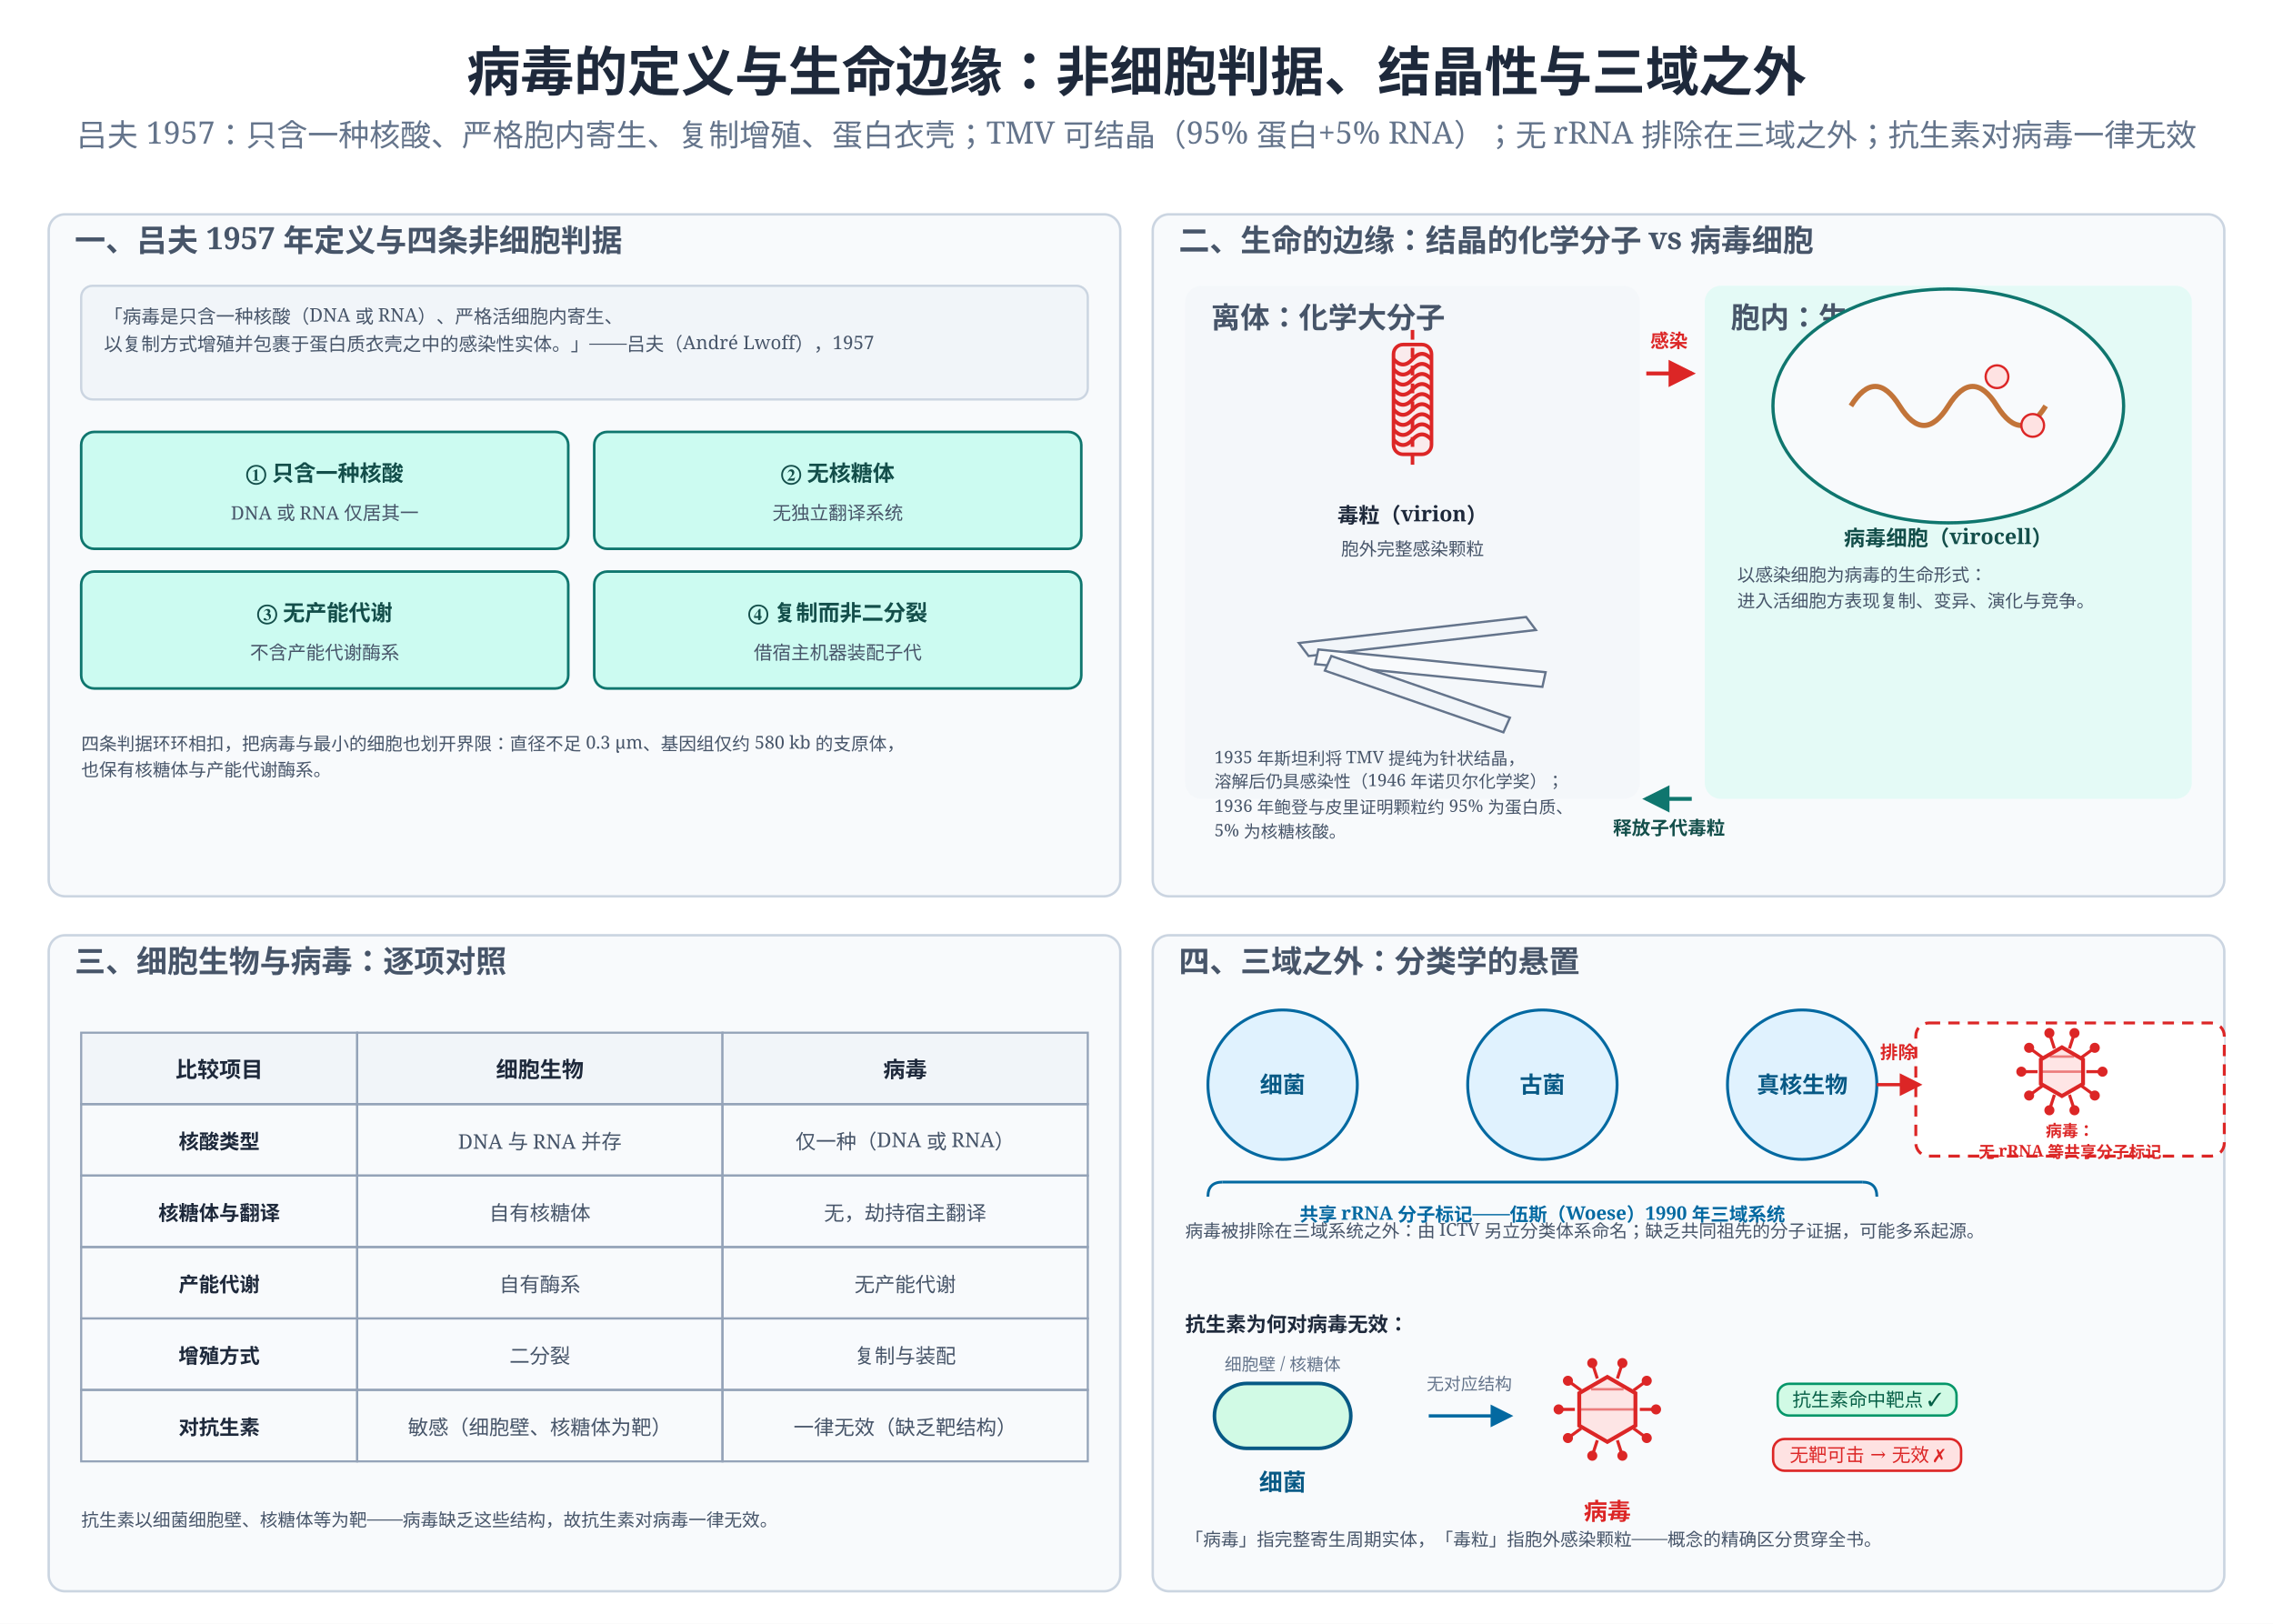
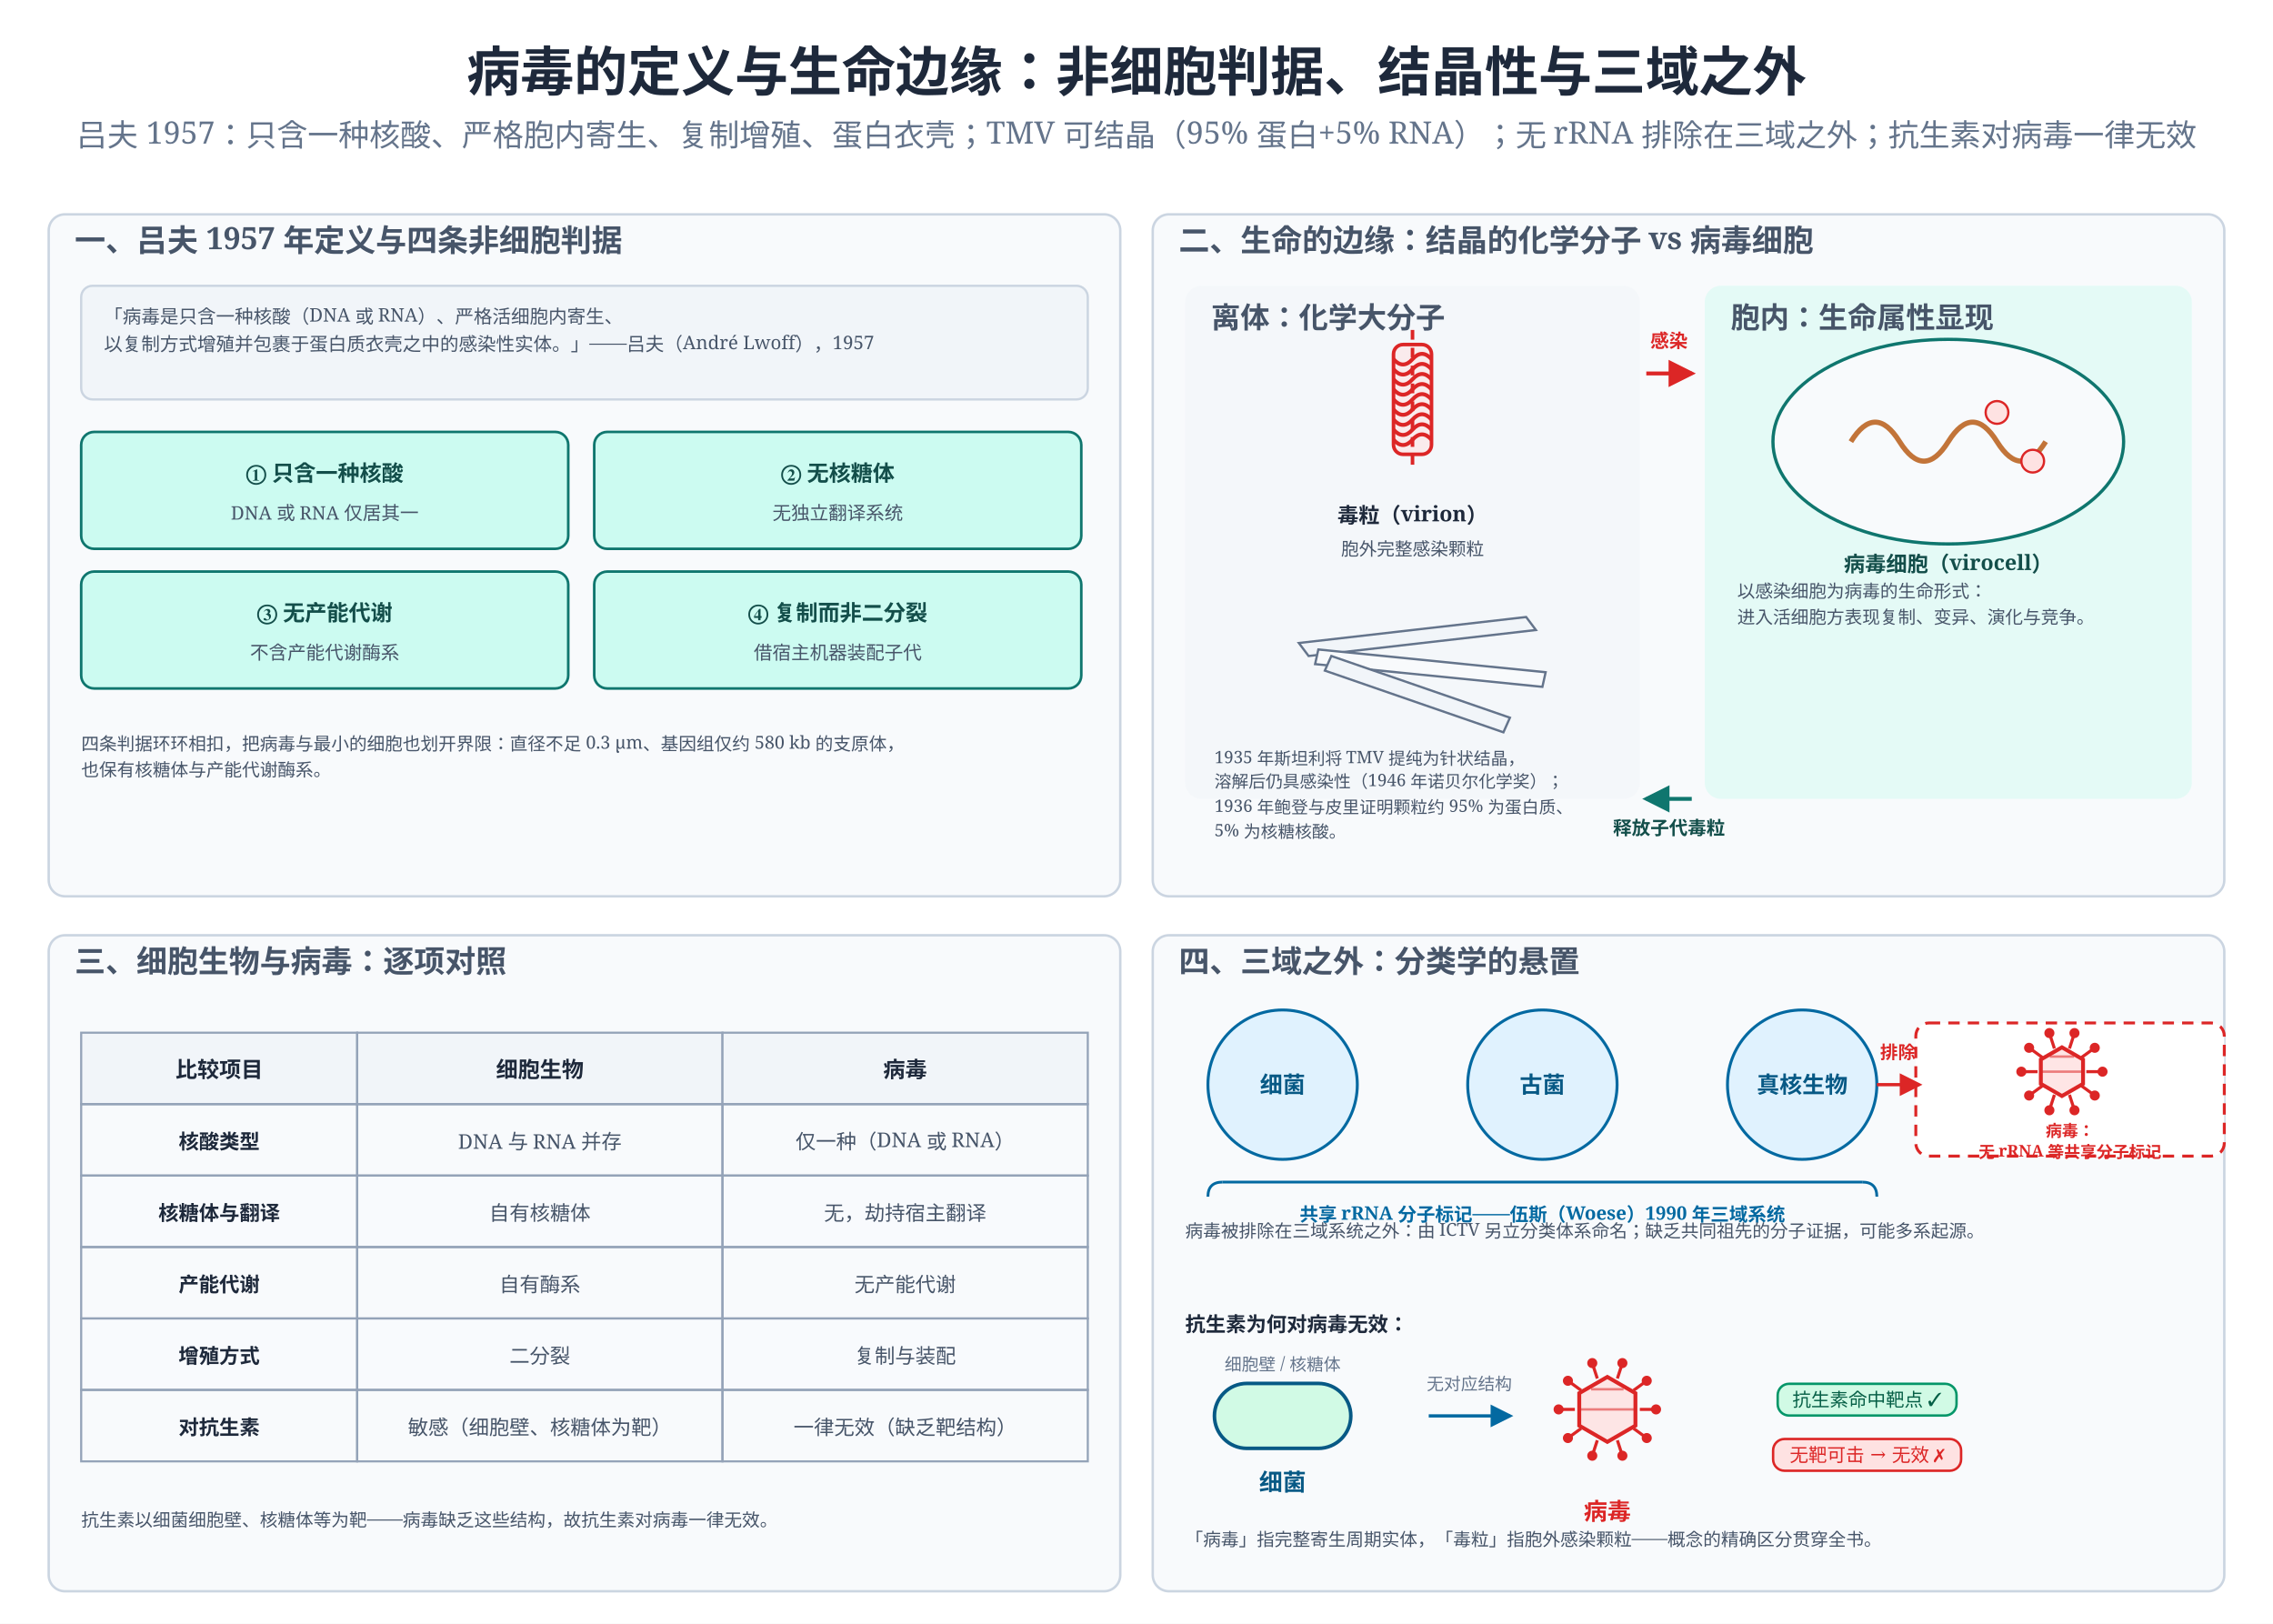
<svg xmlns="http://www.w3.org/2000/svg" width="1400" height="1000" viewBox="0 0 1400 1000" font-family="Noto Serif SC, LXGW WenKai, Songti SC, serif">
  <defs>
    <marker id="arr-ink" viewBox="0 0 10 10" refX="8.5" refY="5" markerWidth="7" markerHeight="7" orient="auto-start-reverse">
      <path d="M0,0 L10,5 L0,10 z" fill="#334155" />
    </marker>
    <marker id="arr-dna" viewBox="0 0 10 10" refX="8.5" refY="5" markerWidth="7" markerHeight="7" orient="auto-start-reverse">
      <path d="M0,0 L10,5 L0,10 z" fill="#0f766e" />
    </marker>
    <marker id="arr-rna" viewBox="0 0 10 10" refX="8.5" refY="5" markerWidth="7" markerHeight="7" orient="auto-start-reverse">
      <path d="M0,0 L10,5 L0,10 z" fill="#b45309" />
    </marker>
    <marker id="arr-pro" viewBox="0 0 10 10" refX="8.5" refY="5" markerWidth="7" markerHeight="7" orient="auto-start-reverse">
      <path d="M0,0 L10,5 L0,10 z" fill="#6d28d9" />
    </marker>
    <marker id="arr-enz" viewBox="0 0 10 10" refX="8.5" refY="5" markerWidth="7" markerHeight="7" orient="auto-start-reverse">
      <path d="M0,0 L10,5 L0,10 z" fill="#be185d" />
    </marker>
    <marker id="arr-acc" viewBox="0 0 10 10" refX="8.5" refY="5" markerWidth="7" markerHeight="7" orient="auto-start-reverse">
      <path d="M0,0 L10,5 L0,10 z" fill="#0369a1" />
    </marker>
    <marker id="arr-ok" viewBox="0 0 10 10" refX="8.5" refY="5" markerWidth="7" markerHeight="7" orient="auto-start-reverse">
      <path d="M0,0 L10,5 L0,10 z" fill="#059669" />
    </marker>
    <marker id="arr-warn" viewBox="0 0 10 10" refX="8.5" refY="5" markerWidth="7" markerHeight="7" orient="auto-start-reverse">
      <path d="M0,0 L10,5 L0,10 z" fill="#b45309" />
    </marker>
    <marker id="arr-bad" viewBox="0 0 10 10" refX="8.5" refY="5" markerWidth="7" markerHeight="7" orient="auto-start-reverse">
      <path d="M0,0 L10,5 L0,10 z" fill="#dc2626" />
    </marker>
    <marker id="arr-mute" viewBox="0 0 10 10" refX="8.5" refY="5" markerWidth="7" markerHeight="7" orient="auto-start-reverse">
      <path d="M0,0 L10,5 L0,10 z" fill="#94a3b8" />
    </marker>
  </defs>
  <rect x="0" y="0" width="1400" height="1000" fill="#ffffff" />
  <text x="700" y="56" text-anchor="middle" font-size="33" font-weight="700" fill="#1e293b">病毒的定义与生命边缘：非细胞判据、结晶性与三域之外</text>
  <text x="700" y="90" text-anchor="middle" font-size="19" fill="#64748b">吕夫 1957：只含一种核酸、严格胞内寄生、复制增殖、蛋白衣壳；TMV 可结晶（95% 蛋白+5% RNA）；无 rRNA 排除在三域之外；抗生素对病毒一律无效</text>
  <rect x="30" y="132" width="660" height="420" rx="10" fill="#f8fafc" stroke="#cbd5e1" stroke-width="1.5" />
  <text x="46" y="154.84" font-size="19" fill="#475569" font-weight="700">一、吕夫 1957 年定义与四条非细胞判据</text>
  <rect x="50" y="176" width="620" height="70" rx="7" fill="#f1f5f9" stroke="#cbd5e1" stroke-width="1.4" />
  <text x="64" y="199" font-size="11.5" fill="#475569">「病毒是只含一种核酸（DNA 或 RNA）、严格活细胞内寄生、</text>
  <text x="64" y="216" font-size="11.5" fill="#475569">以复制方式增殖并包裹于蛋白质衣壳之中的感染性实体。」——吕夫（André Lwoff），1957</text>
  <rect x="50" y="266" width="300" height="72" rx="8" fill="#ccfbf1" stroke="#0f766e" stroke-width="1.6" />
  <text x="200" y="296" font-size="13.5" fill="#134e4a" text-anchor="middle" font-weight="700">① 只含一种核酸</text>
  <text x="200" y="320" font-size="11.5" fill="#475569" text-anchor="middle">DNA 或 RNA 仅居其一</text>
  <rect x="366" y="266" width="300" height="72" rx="8" fill="#ccfbf1" stroke="#0f766e" stroke-width="1.6" />
  <text x="516" y="296" font-size="13.5" fill="#134e4a" text-anchor="middle" font-weight="700">② 无核糖体</text>
  <text x="516" y="320" font-size="11.5" fill="#475569" text-anchor="middle">无独立翻译系统</text>
  <rect x="50" y="352" width="300" height="72" rx="8" fill="#ccfbf1" stroke="#0f766e" stroke-width="1.6" />
  <text x="200" y="382" font-size="13.5" fill="#134e4a" text-anchor="middle" font-weight="700">③ 无产能代谢</text>
  <text x="200" y="406" font-size="11.5" fill="#475569" text-anchor="middle">不含产能代谢酶系</text>
  <rect x="366" y="352" width="300" height="72" rx="8" fill="#ccfbf1" stroke="#0f766e" stroke-width="1.6" />
  <text x="516" y="382" font-size="13.5" fill="#134e4a" text-anchor="middle" font-weight="700">④ 复制而非二分裂</text>
  <text x="516" y="406" font-size="11.5" fill="#475569" text-anchor="middle">借宿主机器装配子代</text>
  <text x="50" y="462" font-size="11" fill="#475569">四条判据环环相扣，把病毒与最小的细胞也划开界限：直径不足 0.3 μm、基因组仅约 580 kb 的支原体，</text>
  <text x="50" y="478" font-size="11" fill="#475569">也保有核糖体与产能代谢酶系。</text>
  <rect x="710" y="132" width="660" height="420" rx="10" fill="#f8fafc" stroke="#cbd5e1" stroke-width="1.5" />
  <text x="726" y="154.84" font-size="19" fill="#475569" font-weight="700">二、生命的边缘：结晶的化学分子 vs 病毒细胞</text>
  <rect x="730" y="176" width="280" height="316" rx="10" fill="#f1f5f9" fill-opacity="0.45" />
  <text x="746" y="202" font-size="18" fill="#475569" font-weight="700">离体：化学大分子</text>
  <rect x="858.3" y="212.2" width="23.4" height="67.6" rx="5.85" fill="#fee2e2" fill-opacity="0.6" stroke="#dc2626" stroke-width="2.2" />
  <path d="M 858.3,221.2 q 5.85,6.552 11.7,0 q 5.85,-6.552 11.7,0" fill="none" stroke="#dc2626" stroke-width="2.4" />
  <path d="M 858.3,227.4 q 5.85,6.552 11.7,0 q 5.85,-6.552 11.7,0" fill="none" stroke="#dc2626" stroke-width="2.4" />
  <path d="M 858.3,233.6 q 5.85,6.552 11.7,0 q 5.85,-6.552 11.7,0" fill="none" stroke="#dc2626" stroke-width="2.4" />
  <path d="M 858.3,239.8 q 5.85,6.552 11.7,0 q 5.85,-6.552 11.7,0" fill="none" stroke="#dc2626" stroke-width="2.4" />
  <path d="M 858.3,246.0 q 5.85,6.552 11.7,0 q 5.85,-6.552 11.7,0" fill="none" stroke="#dc2626" stroke-width="2.4" />
  <path d="M 858.3,252.2 q 5.85,6.552 11.7,0 q 5.85,-6.552 11.7,0" fill="none" stroke="#dc2626" stroke-width="2.4" />
  <path d="M 858.3,258.4 q 5.85,6.552 11.7,0 q 5.85,-6.552 11.7,0" fill="none" stroke="#dc2626" stroke-width="2.4" />
  <path d="M 858.3,264.6 q 5.85,6.552 11.7,0 q 5.85,-6.552 11.7,0" fill="none" stroke="#dc2626" stroke-width="2.4" />
  <path d="M 858.3,270.8 q 5.85,6.552 11.7,0 q 5.85,-6.552 11.7,0" fill="none" stroke="#dc2626" stroke-width="2.4" />
  <line x1="870" y1="203.2" x2="870" y2="288.8" stroke="#dc2626" stroke-width="2.2" stroke-dasharray="6 5" />
  <text x="870" y="322" font-size="13" fill="#1e293b" text-anchor="middle" font-weight="700">毒粒（virion）</text>
  <text x="870" y="342" font-size="11" fill="#475569" text-anchor="middle">胞外完整感染颗粒</text>
  <polygon points="800,396 940,380 946,388 806,404" fill="#f1f5f9" stroke="#64748b" stroke-width="1.4" />
  <polygon points="812,400 952,414 950,423 810,409" fill="#f8fafc" stroke="#64748b" stroke-width="1.4" />
  <polygon points="820,404 930,442 926,451 816,413" fill="#f1f5f9" stroke="#64748b" stroke-width="1.4" />
  <text x="748" y="470" font-size="10.5" fill="#475569">1935 年斯坦利将 TMV 提纯为针状结晶，</text>
  <text x="748" y="485" font-size="10.5" fill="#475569">溶解后仍具感染性（1946 年诺贝尔化学奖）；</text>
  <text x="748" y="500" font-size="10.5" fill="#475569">1936 年鲍登与皮里证明颗粒约 95% 为蛋白质、</text>
  <text x="748" y="515" font-size="10.5" fill="#475569">5% 为核糖核酸。</text>
  <rect x="1050" y="176" width="300" height="316" rx="10" fill="#ccfbf1" fill-opacity="0.45" />
  <text x="1066" y="202" font-size="18" fill="#475569" font-weight="700">胞内：生命属性显现</text>
-   <ellipse cx="1200" cy="250" rx="108" ry="72" fill="#f8fafc" stroke="#0f766e" stroke-width="2" />
-   <path d="M 1140,250 q 15,-24 30,0 q 15,24 30,0 q 15,-24 30,0 q 15,24 30,0" fill="none" opacity="0.8" stroke="#b45309" stroke-width="3.2" />
-   <circle cx="1230" cy="232" r="7" fill="#fee2e2" stroke="#dc2626" stroke-width="1.4" />
-   <circle cx="1252" cy="262" r="7" fill="#fee2e2" stroke="#dc2626" stroke-width="1.4" />
-   <text x="1200" y="336" font-size="13" fill="#134e4a" text-anchor="middle" font-weight="700">病毒细胞（virocell）</text>
-   <text x="1070" y="358" font-size="11" fill="#475569">以感染细胞为病毒的生命形式：</text>
-   <text x="1070" y="374" font-size="11" fill="#475569">进入活细胞方表现复制、变异、演化与竞争。</text>
+   <ellipse cx="1200" cy="272" rx="108" ry="63" fill="#f8fafc" stroke="#0f766e" stroke-width="2" />
+   <path d="M 1140,272 q 15,-24 30,0 q 15,24 30,0 q 15,-24 30,0 q 15,24 30,0" fill="none" opacity="0.8" stroke="#b45309" stroke-width="3.2" />
+   <circle cx="1230" cy="254" r="7" fill="#fee2e2" stroke="#dc2626" stroke-width="1.4" />
+   <circle cx="1252" cy="284" r="7" fill="#fee2e2" stroke="#dc2626" stroke-width="1.4" />
+   <text x="1200" y="352" font-size="13" fill="#134e4a" text-anchor="middle" font-weight="700">病毒细胞（virocell）</text>
+   <text x="1070" y="368" font-size="11" fill="#475569">以感染细胞为病毒的生命形式：</text>
+   <text x="1070" y="384" font-size="11" fill="#475569">进入活细胞方表现复制、变异、演化与竞争。</text>
  <line x1="1014" y1="230" x2="1042" y2="230" stroke="#dc2626" stroke-width="2.4" marker-end="url(#arr-bad)" />
  <text x="1028" y="214" font-size="11.5" fill="#dc2626" text-anchor="middle" font-weight="700">感染</text>
  <line x1="1042" y1="492" x2="1014" y2="492" stroke="#0f766e" stroke-width="2.4" marker-end="url(#arr-dna)" />
  <text x="1028" y="514" font-size="11.5" fill="#134e4a" text-anchor="middle" font-weight="700">释放子代毒粒</text>
  <rect x="30" y="576" width="660" height="404" rx="10" fill="#f8fafc" stroke="#cbd5e1" stroke-width="1.5" />
  <text x="46" y="598.84" font-size="19" fill="#475569" font-weight="700">三、细胞生物与病毒：逐项对照</text>
  <rect x="50" y="636" width="170" height="44" fill="#f1f5f9" stroke="#94a3b8" stroke-width="1.3" />
  <text x="135" y="663.5" font-size="13.5" fill="#1e293b" text-anchor="middle" font-weight="700">比较项目</text>
  <rect x="220" y="636" width="225" height="44" fill="#f1f5f9" stroke="#94a3b8" stroke-width="1.3" />
  <text x="332.5" y="663.5" font-size="13.5" fill="#1e293b" text-anchor="middle" font-weight="700">细胞生物</text>
  <rect x="445" y="636" width="225" height="44" fill="#f1f5f9" stroke="#94a3b8" stroke-width="1.3" />
  <text x="557.5" y="663.5" font-size="13.5" fill="#1e293b" text-anchor="middle" font-weight="700">病毒</text>
  <rect x="50" y="680" width="170" height="44" fill="none" stroke="#94a3b8" stroke-width="1.3" />
  <text x="135" y="707.5" font-size="12.5" fill="#1e293b" text-anchor="middle" font-weight="700">核酸类型</text>
  <rect x="220" y="680" width="225" height="44" fill="none" stroke="#94a3b8" stroke-width="1.3" />
  <text x="332.5" y="707.5" font-size="12.5" fill="#475569" text-anchor="middle" font-weight="500">DNA 与 RNA 并存</text>
  <rect x="445" y="680" width="225" height="44" fill="none" stroke="#94a3b8" stroke-width="1.3" />
  <text x="557.5" y="707.5" font-size="12.5" fill="#475569" text-anchor="middle" font-weight="500">仅一种（DNA 或 RNA）</text>
  <rect x="50" y="724" width="620" height="44" fill="#f8fafc" fill-opacity="0.85" />
  <rect x="50" y="724" width="170" height="44" fill="none" stroke="#94a3b8" stroke-width="1.3" />
  <text x="135" y="751.5" font-size="12.5" fill="#1e293b" text-anchor="middle" font-weight="700">核糖体与翻译</text>
  <rect x="220" y="724" width="225" height="44" fill="none" stroke="#94a3b8" stroke-width="1.3" />
  <text x="332.5" y="751.5" font-size="12.5" fill="#475569" text-anchor="middle" font-weight="500">自有核糖体</text>
  <rect x="445" y="724" width="225" height="44" fill="none" stroke="#94a3b8" stroke-width="1.3" />
  <text x="557.5" y="751.5" font-size="12.5" fill="#475569" text-anchor="middle" font-weight="500">无，劫持宿主翻译</text>
  <rect x="50" y="768" width="170" height="44" fill="none" stroke="#94a3b8" stroke-width="1.3" />
  <text x="135" y="795.5" font-size="12.5" fill="#1e293b" text-anchor="middle" font-weight="700">产能代谢</text>
  <rect x="220" y="768" width="225" height="44" fill="none" stroke="#94a3b8" stroke-width="1.3" />
  <text x="332.5" y="795.5" font-size="12.5" fill="#475569" text-anchor="middle" font-weight="500">自有酶系</text>
  <rect x="445" y="768" width="225" height="44" fill="none" stroke="#94a3b8" stroke-width="1.3" />
  <text x="557.5" y="795.5" font-size="12.5" fill="#475569" text-anchor="middle" font-weight="500">无产能代谢</text>
  <rect x="50" y="812" width="620" height="44" fill="#f8fafc" fill-opacity="0.85" />
  <rect x="50" y="812" width="170" height="44" fill="none" stroke="#94a3b8" stroke-width="1.3" />
  <text x="135" y="839.5" font-size="12.5" fill="#1e293b" text-anchor="middle" font-weight="700">增殖方式</text>
  <rect x="220" y="812" width="225" height="44" fill="none" stroke="#94a3b8" stroke-width="1.3" />
  <text x="332.5" y="839.5" font-size="12.5" fill="#475569" text-anchor="middle" font-weight="500">二分裂</text>
  <rect x="445" y="812" width="225" height="44" fill="none" stroke="#94a3b8" stroke-width="1.3" />
  <text x="557.5" y="839.5" font-size="12.5" fill="#475569" text-anchor="middle" font-weight="500">复制与装配</text>
  <rect x="50" y="856" width="170" height="44" fill="none" stroke="#94a3b8" stroke-width="1.3" />
  <text x="135" y="883.5" font-size="12.5" fill="#1e293b" text-anchor="middle" font-weight="700">对抗生素</text>
  <rect x="220" y="856" width="225" height="44" fill="none" stroke="#94a3b8" stroke-width="1.3" />
  <text x="332.5" y="883.5" font-size="12.5" fill="#475569" text-anchor="middle" font-weight="500">敏感（细胞壁、核糖体为靶）</text>
  <rect x="445" y="856" width="225" height="44" fill="none" stroke="#94a3b8" stroke-width="1.3" />
  <text x="557.5" y="883.5" font-size="12.5" fill="#475569" text-anchor="middle" font-weight="500">一律无效（缺乏靶结构）</text>
  <text x="50" y="940" font-size="11" fill="#475569">抗生素以细菌细胞壁、核糖体等为靶——病毒缺乏这些结构，故抗生素对病毒一律无效。</text>
  <rect x="710" y="576" width="660" height="404" rx="10" fill="#f8fafc" stroke="#cbd5e1" stroke-width="1.5" />
  <text x="726" y="598.84" font-size="19" fill="#475569" font-weight="700">四、三域之外：分类学的悬置</text>
  <circle cx="790" cy="668" r="46" fill="#e0f2fe" stroke="#0369a1" stroke-width="1.8" />
  <text x="790" y="673" font-size="14" fill="#075985" text-anchor="middle" font-weight="700">细菌</text>
  <circle cx="950" cy="668" r="46" fill="#e0f2fe" stroke="#0369a1" stroke-width="1.8" />
  <text x="950" y="673" font-size="14" fill="#075985" text-anchor="middle" font-weight="700">古菌</text>
  <circle cx="1110" cy="668" r="46" fill="#e0f2fe" stroke="#0369a1" stroke-width="1.8" />
  <text x="1110" y="673" font-size="14" fill="#075985" text-anchor="middle" font-weight="700">真核生物</text>
  <path d="M 744,737 Q 744,728 753,728 M 1147,728 Q 1156,728 1156,737" fill="none" stroke="#0369a1" stroke-width="1.7" />
  <line x1="753" y1="728" x2="1147" y2="728" stroke="#0369a1" stroke-width="1.7" />
  <text x="950" y="752" font-size="11.5" fill="#0369a1" text-anchor="middle" font-weight="600">共享 rRNA 分子标记——伍斯（Woese）1990 年三域系统</text>
  <rect x="1180" y="630" width="190" height="82" rx="8" fill="#ffffff" stroke="#dc2626" stroke-width="1.8" stroke-dasharray="7 5" />
  <polygon points="1270.0,645.0 1283.0,652.5 1283.0,667.5 1270.0,675.0 1257.0,667.5 1257.0,652.5" fill="#fee2e2" fill-opacity="0.9" stroke="#dc2626" stroke-width="2.4" />
  <line x1="1262.5" y1="650.7" x2="1277.5" y2="650.7" stroke="#dc2626" stroke-width="1.5" opacity="0.55" />
  <line x1="1256.95" y1="660" x2="1283.05" y2="660" stroke="#dc2626" stroke-width="1.5" opacity="0.55" />
  <line x1="1285" y1="660" x2="1293" y2="660" stroke="#dc2626" stroke-width="1.9" />
  <circle cx="1295" cy="660" r="3.1" fill="#dc2626" />
  <line x1="1282.135" y1="668.817" x2="1288.607" y2="673.519" stroke="#dc2626" stroke-width="1.9" />
  <circle cx="1290.225" cy="674.695" r="3.1" fill="#dc2626" />
  <line x1="1274.635" y1="674.266" x2="1277.107" y2="681.874" stroke="#dc2626" stroke-width="1.9" />
  <circle cx="1277.725" cy="683.776" r="3.1" fill="#dc2626" />
  <line x1="1265.365" y1="674.266" x2="1262.893" y2="681.874" stroke="#dc2626" stroke-width="1.9" />
  <circle cx="1262.275" cy="683.776" r="3.1" fill="#dc2626" />
  <line x1="1257.865" y1="668.817" x2="1251.393" y2="673.519" stroke="#dc2626" stroke-width="1.9" />
  <circle cx="1249.775" cy="674.695" r="3.1" fill="#dc2626" />
  <line x1="1255" y1="660" x2="1247" y2="660" stroke="#dc2626" stroke-width="1.9" />
  <circle cx="1245" cy="660" r="3.1" fill="#dc2626" />
  <line x1="1257.865" y1="651.183" x2="1251.393" y2="646.481" stroke="#dc2626" stroke-width="1.9" />
  <circle cx="1249.775" cy="645.305" r="3.1" fill="#dc2626" />
  <line x1="1265.365" y1="645.734" x2="1262.893" y2="638.126" stroke="#dc2626" stroke-width="1.9" />
  <circle cx="1262.275" cy="636.224" r="3.1" fill="#dc2626" />
  <line x1="1274.635" y1="645.734" x2="1277.107" y2="638.126" stroke="#dc2626" stroke-width="1.9" />
  <circle cx="1277.725" cy="636.224" r="3.1" fill="#dc2626" />
  <line x1="1282.135" y1="651.183" x2="1288.607" y2="646.481" stroke="#dc2626" stroke-width="1.9" />
  <circle cx="1290.225" cy="645.305" r="3.1" fill="#dc2626" />
  <text x="1275" y="700" font-size="10" fill="#dc2626" text-anchor="middle" font-weight="700">病毒：</text>
  <text x="1275" y="713" font-size="10" fill="#dc2626" text-anchor="middle" font-weight="700">无 rRNA 等共享分子标记</text>
  <line x1="1156" y1="668" x2="1182" y2="668" stroke="#dc2626" stroke-width="2" marker-end="url(#arr-bad)" />
  <text x="1169" y="652" font-size="11" fill="#dc2626" text-anchor="middle" font-weight="700">排除</text>
  <text x="730" y="762" font-size="11" fill="#475569">病毒被排除在三域系统之外：由 ICTV 另立分类体系命名；缺乏共同祖先的分子证据，可能多系起源。</text>
  <text x="730" y="820" font-size="12.5" fill="#1e293b" font-weight="700">抗生素为何对病毒无效：</text>
  <rect x="748" y="852" width="84" height="40" rx="20" fill="#d1fae5" stroke="#075985" stroke-width="2.2" />
  <text x="790" y="918" font-size="14.5" fill="#075985" text-anchor="middle" font-weight="700">细菌</text>
  <text x="790" y="844" font-size="10.5" fill="#64748b" text-anchor="middle">细胞壁 / 核糖体</text>
  <polygon points="990.0,848.0 1007.3,858.0 1007.3,878.0 990.0,888.0 972.7,878.0 972.7,858.0" fill="#fee2e2" fill-opacity="0.9" stroke="#dc2626" stroke-width="2.4" />
  <line x1="980" y1="855.6" x2="1000" y2="855.6" stroke="#dc2626" stroke-width="1.5" opacity="0.55" />
  <line x1="972.6" y1="868" x2="1007.4" y2="868" stroke="#dc2626" stroke-width="1.5" opacity="0.55" />
  <line x1="1010" y1="868" x2="1018" y2="868" stroke="#dc2626" stroke-width="1.9" />
  <circle cx="1020" cy="868" r="3.1" fill="#dc2626" />
  <line x1="1006.18" y1="879.756" x2="1012.652" y2="884.458" stroke="#dc2626" stroke-width="1.9" />
  <circle cx="1014.271" cy="885.634" r="3.1" fill="#dc2626" />
  <line x1="996.18" y1="887.021" x2="998.652" y2="894.63" stroke="#dc2626" stroke-width="1.9" />
  <circle cx="999.271" cy="896.532" r="3.1" fill="#dc2626" />
  <line x1="983.82" y1="887.021" x2="981.348" y2="894.63" stroke="#dc2626" stroke-width="1.9" />
  <circle cx="980.729" cy="896.532" r="3.1" fill="#dc2626" />
  <line x1="973.82" y1="879.756" x2="967.348" y2="884.458" stroke="#dc2626" stroke-width="1.9" />
  <circle cx="965.729" cy="885.634" r="3.1" fill="#dc2626" />
  <line x1="970" y1="868" x2="962" y2="868" stroke="#dc2626" stroke-width="1.9" />
  <circle cx="960" cy="868" r="3.1" fill="#dc2626" />
  <line x1="973.82" y1="856.244" x2="967.348" y2="851.542" stroke="#dc2626" stroke-width="1.9" />
  <circle cx="965.729" cy="850.366" r="3.1" fill="#dc2626" />
  <line x1="983.82" y1="848.979" x2="981.348" y2="841.37" stroke="#dc2626" stroke-width="1.9" />
  <circle cx="980.729" cy="839.468" r="3.1" fill="#dc2626" />
  <line x1="996.18" y1="848.979" x2="998.652" y2="841.37" stroke="#dc2626" stroke-width="1.9" />
  <circle cx="999.271" cy="839.468" r="3.1" fill="#dc2626" />
  <line x1="1006.18" y1="856.244" x2="1012.652" y2="851.542" stroke="#dc2626" stroke-width="1.9" />
  <circle cx="1014.271" cy="850.366" r="3.1" fill="#dc2626" />
  <text x="990" y="936" font-size="14.5" fill="#dc2626" text-anchor="middle" font-weight="700">病毒</text>
  <rect x="1094.92" y="852.225" width="110.16" height="19.55" rx="7" fill="#d1fae5" stroke="#059669" stroke-width="1.5" />
  <text x="1150" y="866.14" font-size="11.5" fill="#065f46" text-anchor="middle">抗生素命中靶点 ✓</text>
  <rect x="1092.102" y="886.225" width="115.795" height="19.55" rx="7" fill="#fee2e2" stroke="#dc2626" stroke-width="1.5" />
  <text x="1150" y="900.14" font-size="11.5" fill="#dc2626" text-anchor="middle">无靶可击 → 无效 ✗</text>
  <line x1="880" y1="872" x2="930" y2="872" stroke="#0369a1" stroke-width="2" marker-end="url(#arr-acc)" />
  <text x="905" y="856" font-size="10.5" fill="#64748b" text-anchor="middle">无对应结构</text>
  <text x="730" y="952" font-size="11" fill="#475569">「病毒」指完整寄生周期实体，「毒粒」指胞外感染颗粒——概念的精确区分贯穿全书。</text>
</svg>
